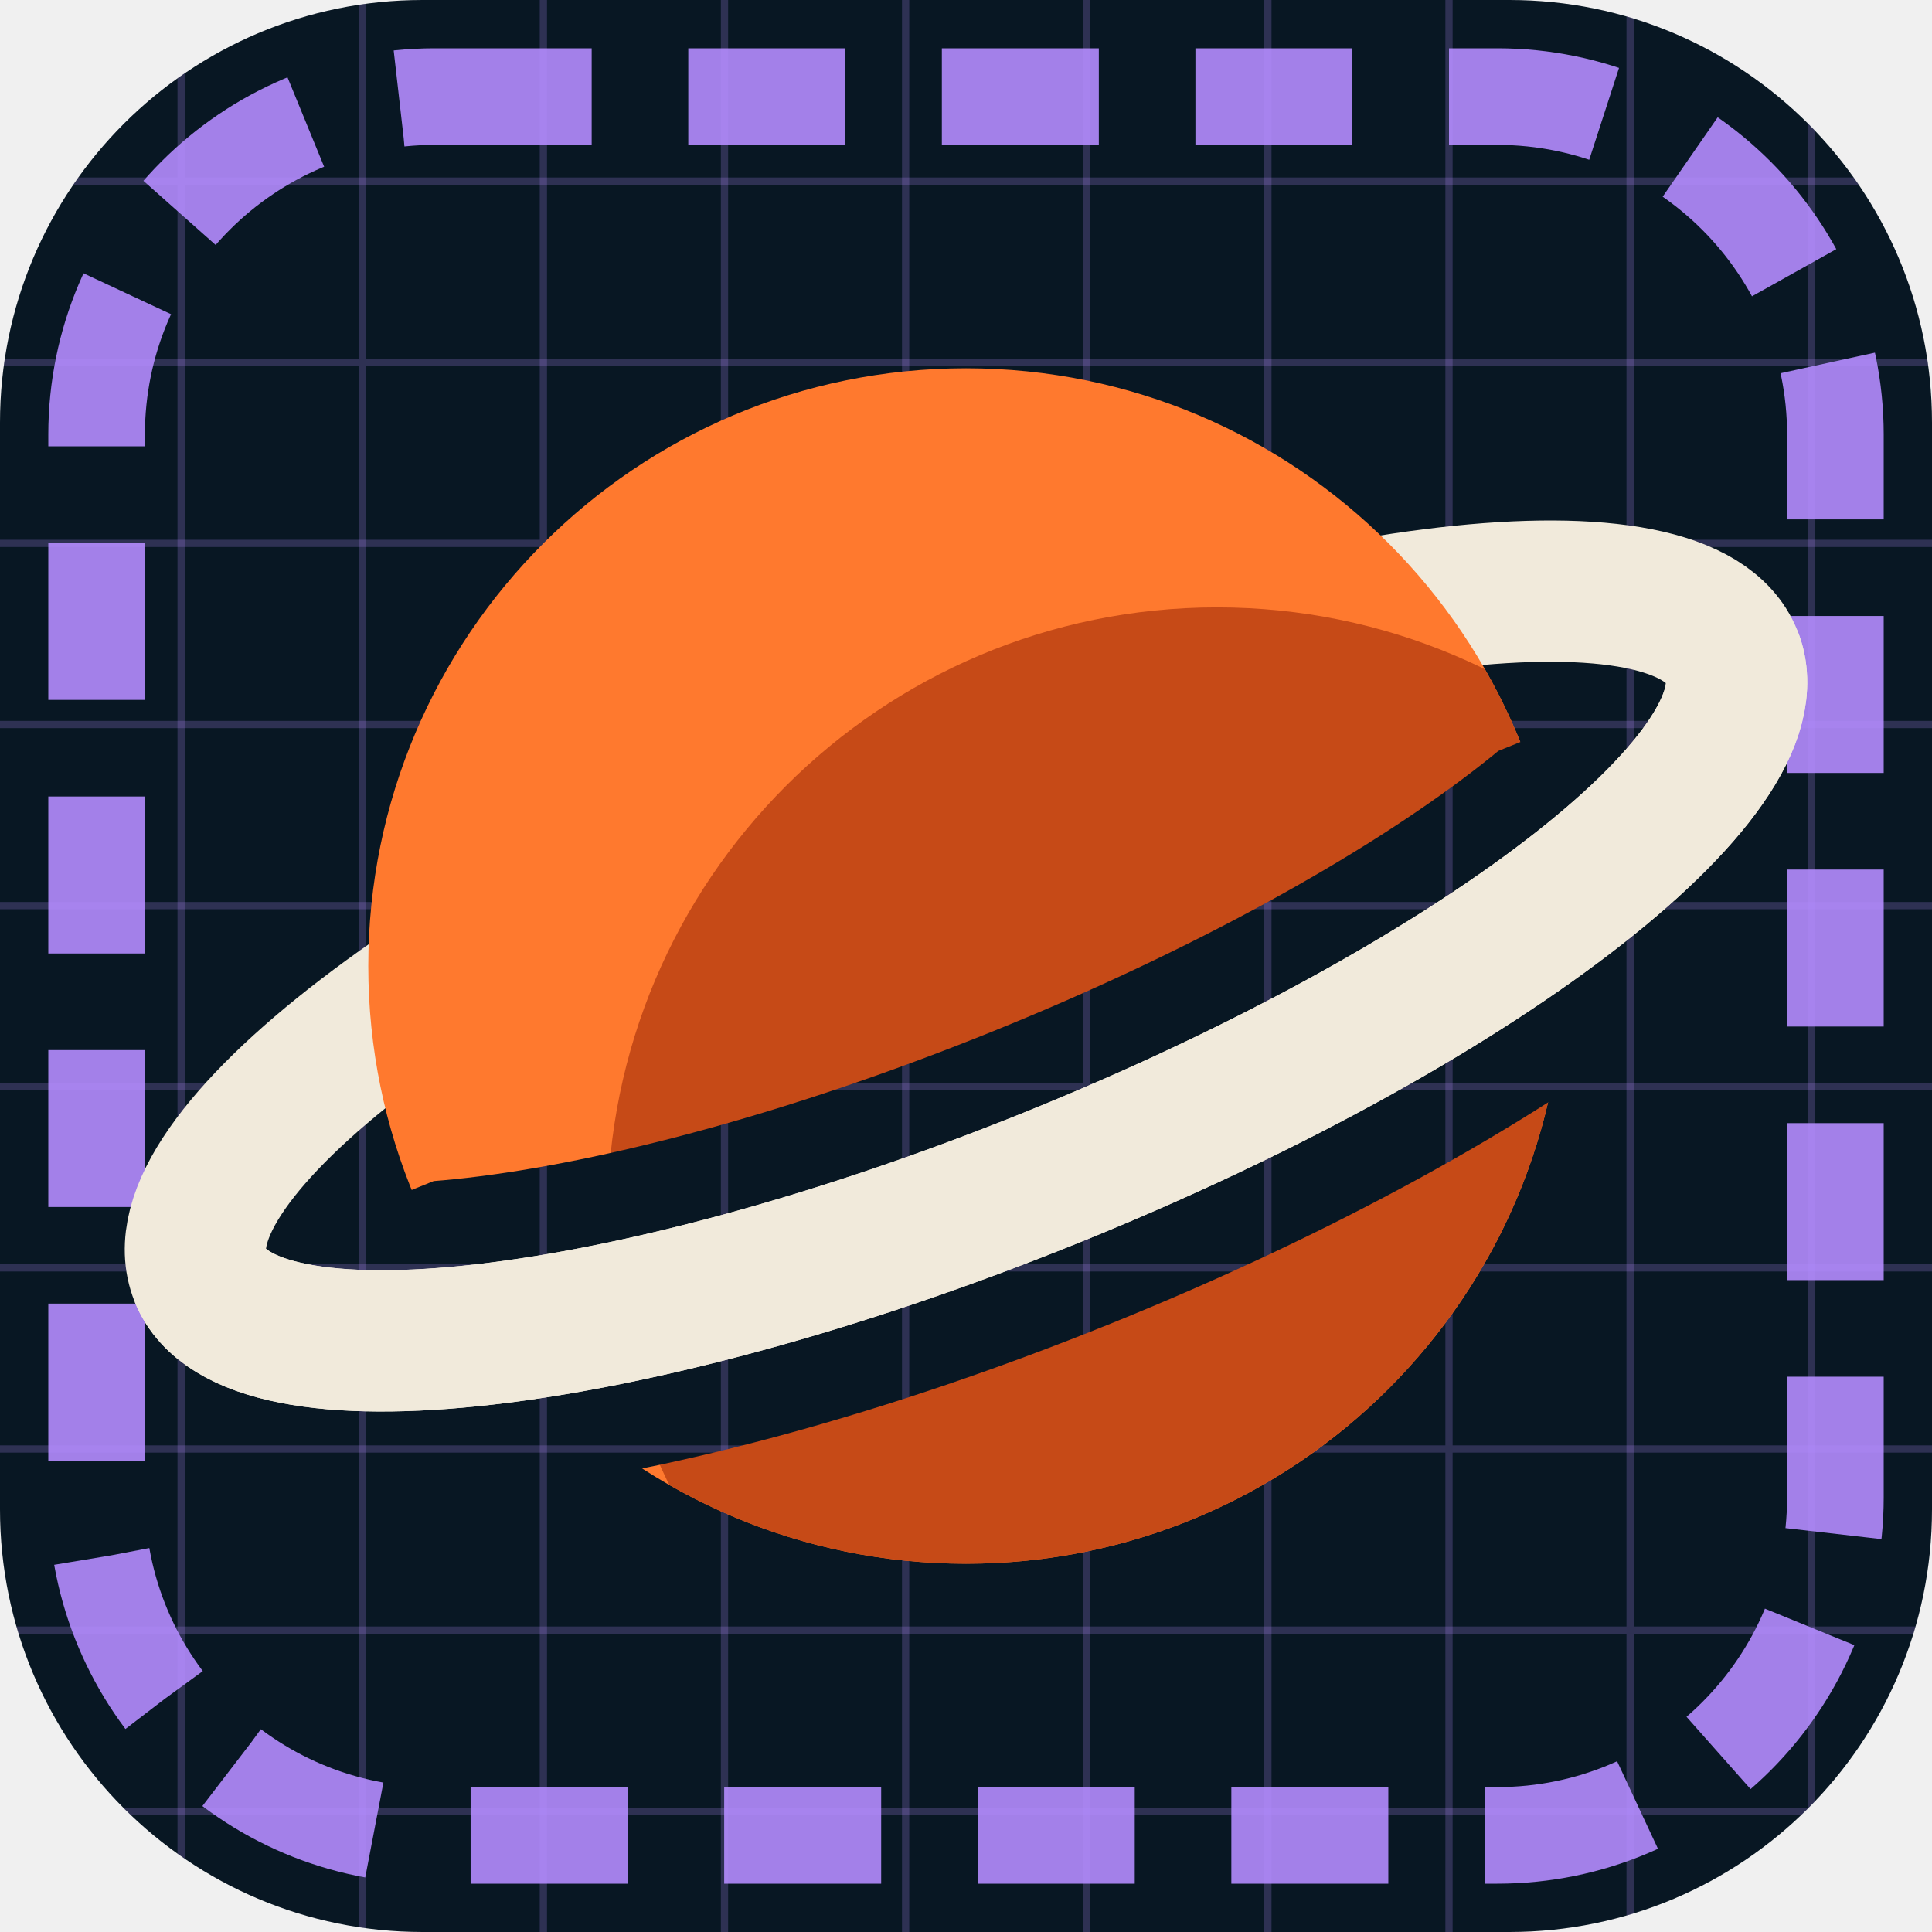
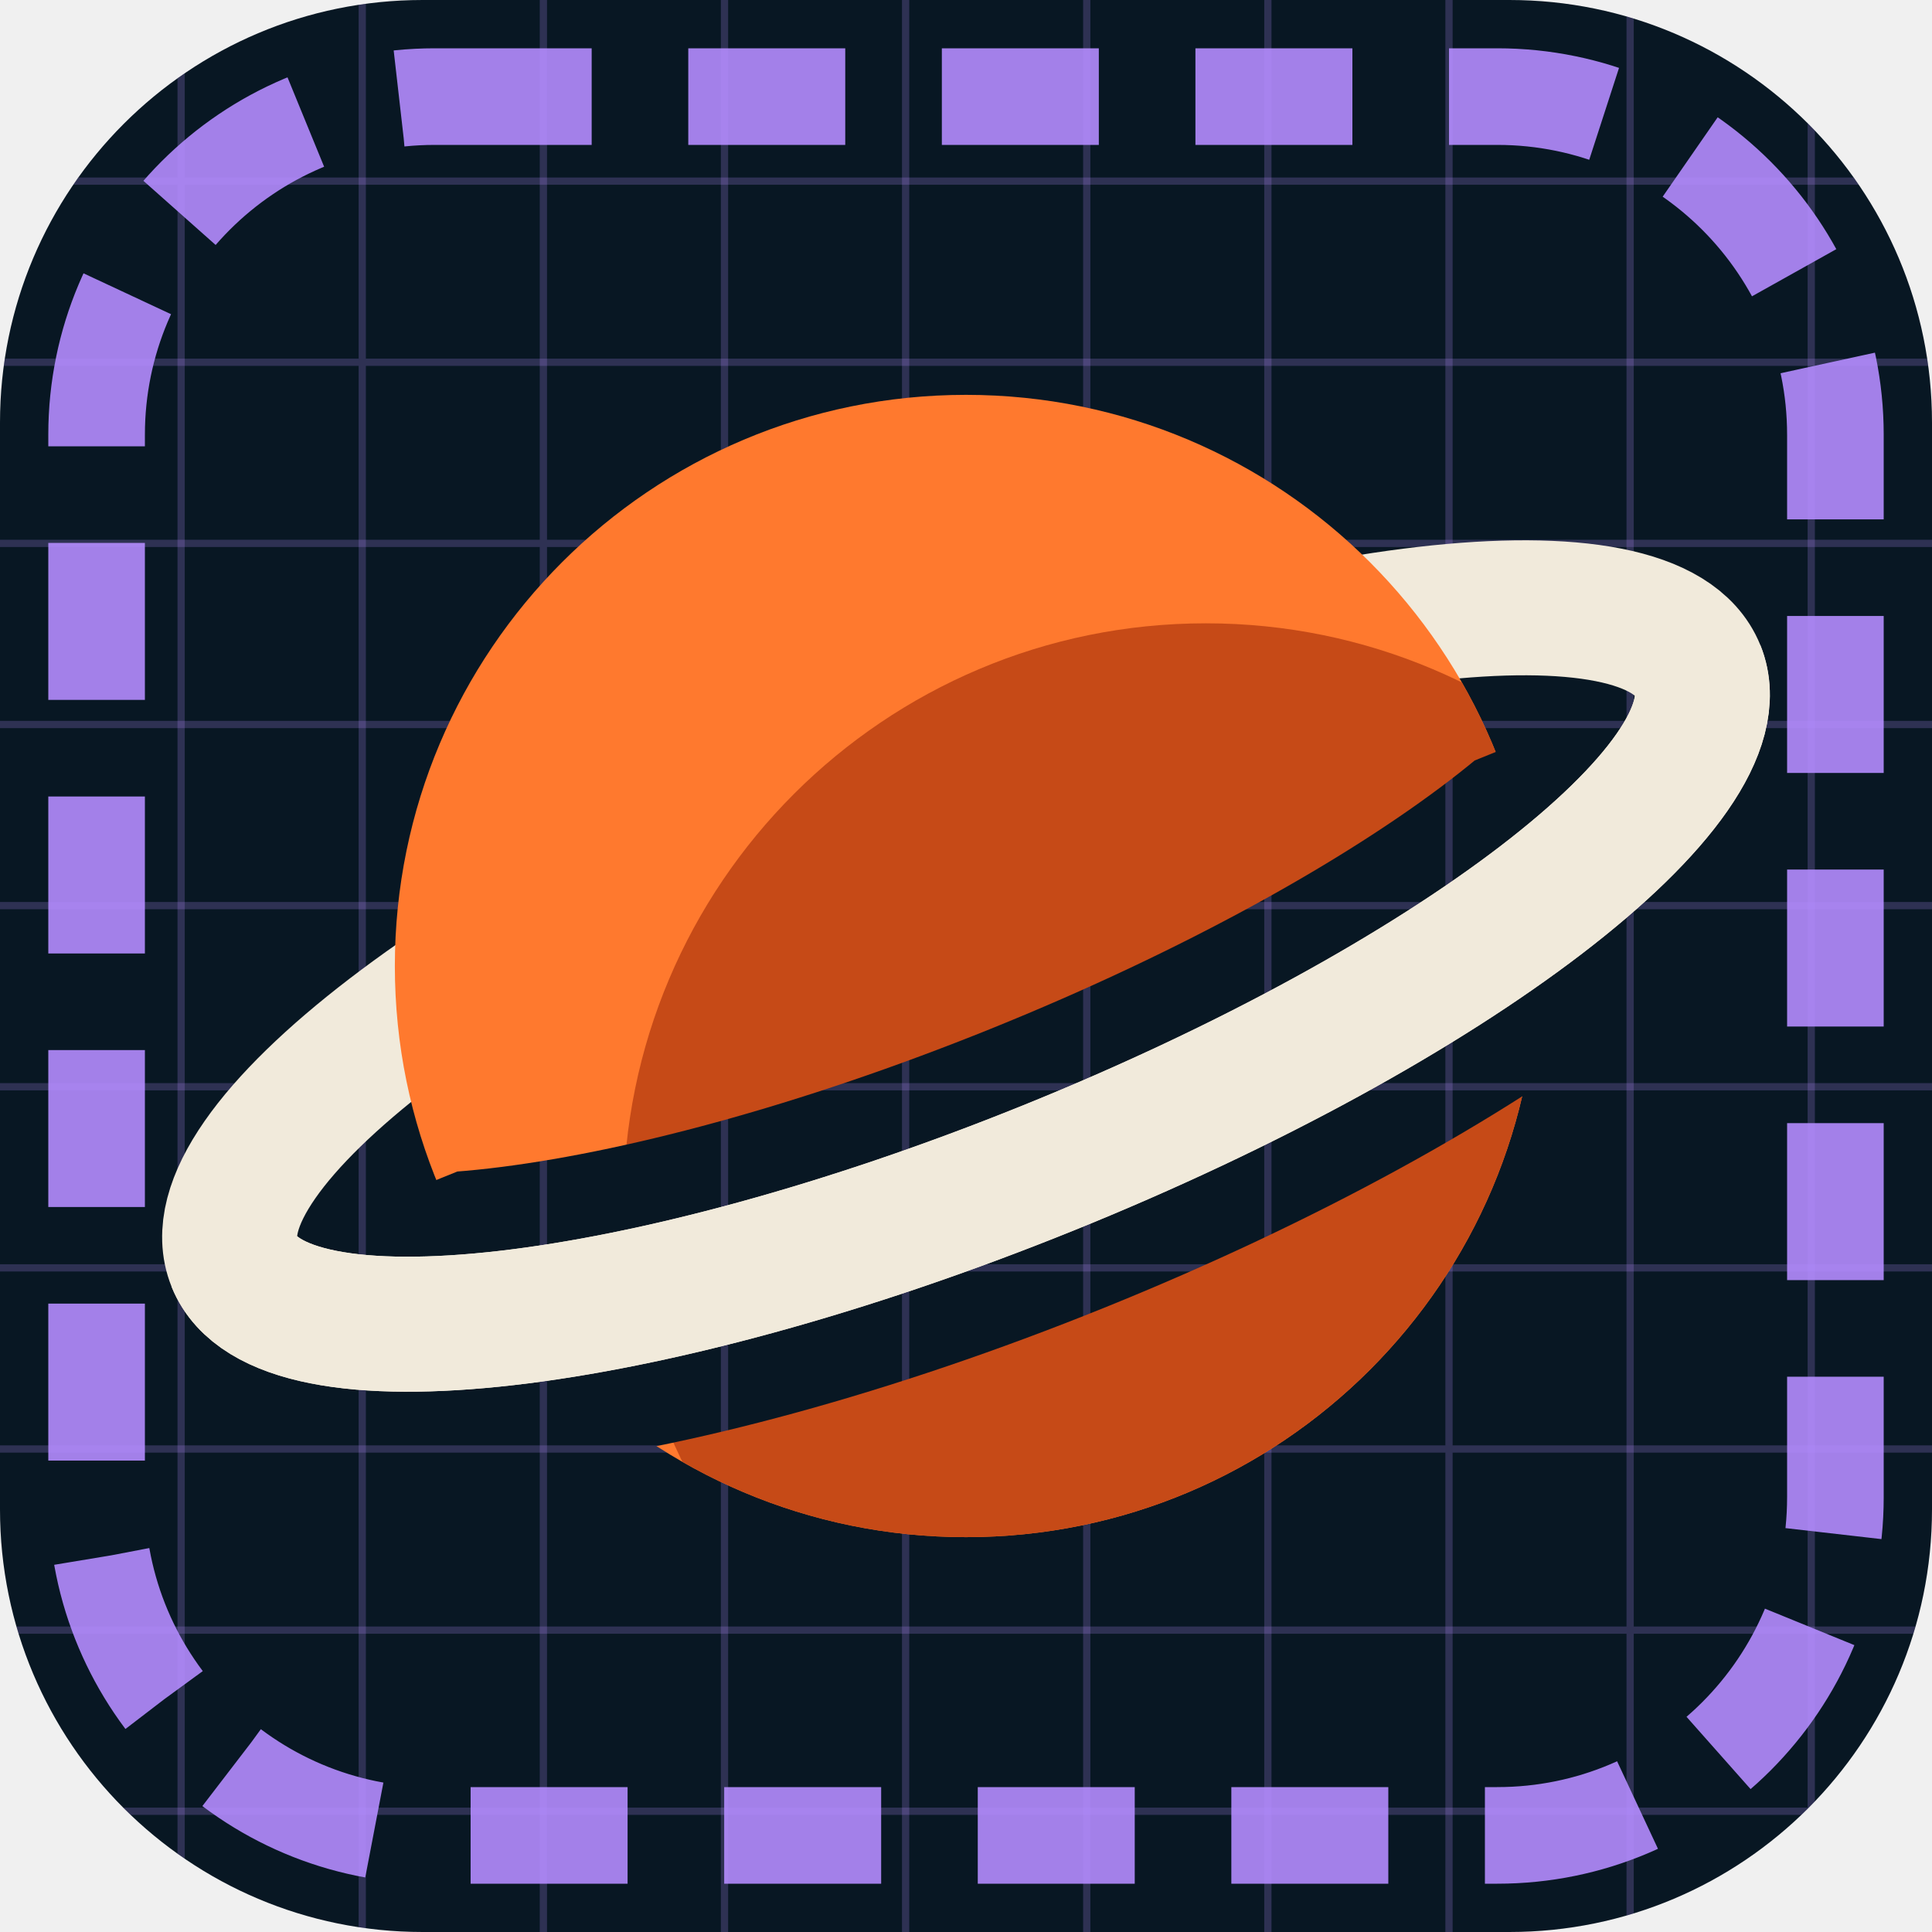
<svg xmlns="http://www.w3.org/2000/svg" viewBox="0 0 32 32">
  <defs>
    <clipPath id="tile">
      <rect width="32" height="32" rx="7" />
    </clipPath>
    <clipPath id="front">
      <path d="M-8 16H40V40H-8Z" transform="rotate(-22 16 16)" />
    </clipPath>
    <clipPath id="globe">
      <circle cx="16" cy="16" r="11" />
    </clipPath>
    <mask id="gap" maskUnits="userSpaceOnUse" x="-8" y="-8" width="48" height="48">
      <rect x="-8" y="-8" width="48" height="48" fill="#fff" />
      <g clip-path="url(#front)">
        <ellipse cx="16" cy="16" rx="15.2" ry="4.2" transform="rotate(-22 16 16)" fill="none" stroke="#000" stroke-width="5.8" />
      </g>
    </mask>
  </defs>
  <g clip-path="url(#tile)">
    <rect width="32" height="32" fill="#081723" />
    <path d="M3 0V32M0 3H32" stroke="#b48cff" stroke-width="0.12" opacity="0.22" />
    <path d="M6 0V32M0 6H32" stroke="#b48cff" stroke-width="0.12" opacity="0.22" />
    <path d="M9 0V32M0 9H32" stroke="#b48cff" stroke-width="0.12" opacity="0.22" />
    <path d="M12 0V32M0 12H32" stroke="#b48cff" stroke-width="0.12" opacity="0.22" />
    <path d="M15 0V32M0 15H32" stroke="#b48cff" stroke-width="0.12" opacity="0.22" />
    <path d="M18 0V32M0 18H32" stroke="#b48cff" stroke-width="0.12" opacity="0.22" />
    <path d="M21 0V32M0 21H32" stroke="#b48cff" stroke-width="0.12" opacity="0.22" />
    <path d="M24 0V32M0 24H32" stroke="#b48cff" stroke-width="0.12" opacity="0.22" />
    <path d="M27 0V32M0 27H32" stroke="#b48cff" stroke-width="0.12" opacity="0.22" />
    <path d="M30 0V32M0 30H32" stroke="#b48cff" stroke-width="0.12" opacity="0.22" />
    <rect x="1.6" y="1.6" width="28.8" height="28.8" rx="5.6" fill="none" stroke="#b48cff" stroke-width="1.6" stroke-dasharray="2.6 1.6" opacity="0.9" />
  </g>
-   <g transform="translate(1.6 1.6) scale(0.9)">
+   <g transform="translate(2.24 2.24) scale(0.86)">
    <ellipse cx="16" cy="16" rx="15.2" ry="4.2" transform="rotate(-22 16 16)" fill="none" stroke="#f1eadb" stroke-width="2.6" />
    <g mask="url(#gap)">
      <circle cx="16" cy="16" r="11" fill="#ff792e" />
      <circle cx="20.62" cy="20.62" r="11.22" fill="#c64a17" clip-path="url(#globe)" />
    </g>
    <g clip-path="url(#front)">
      <ellipse cx="16" cy="16" rx="15.2" ry="4.2" transform="rotate(-22 16 16)" fill="none" stroke="#f1eadb" stroke-width="2.6" />
    </g>
  </g>
</svg>
